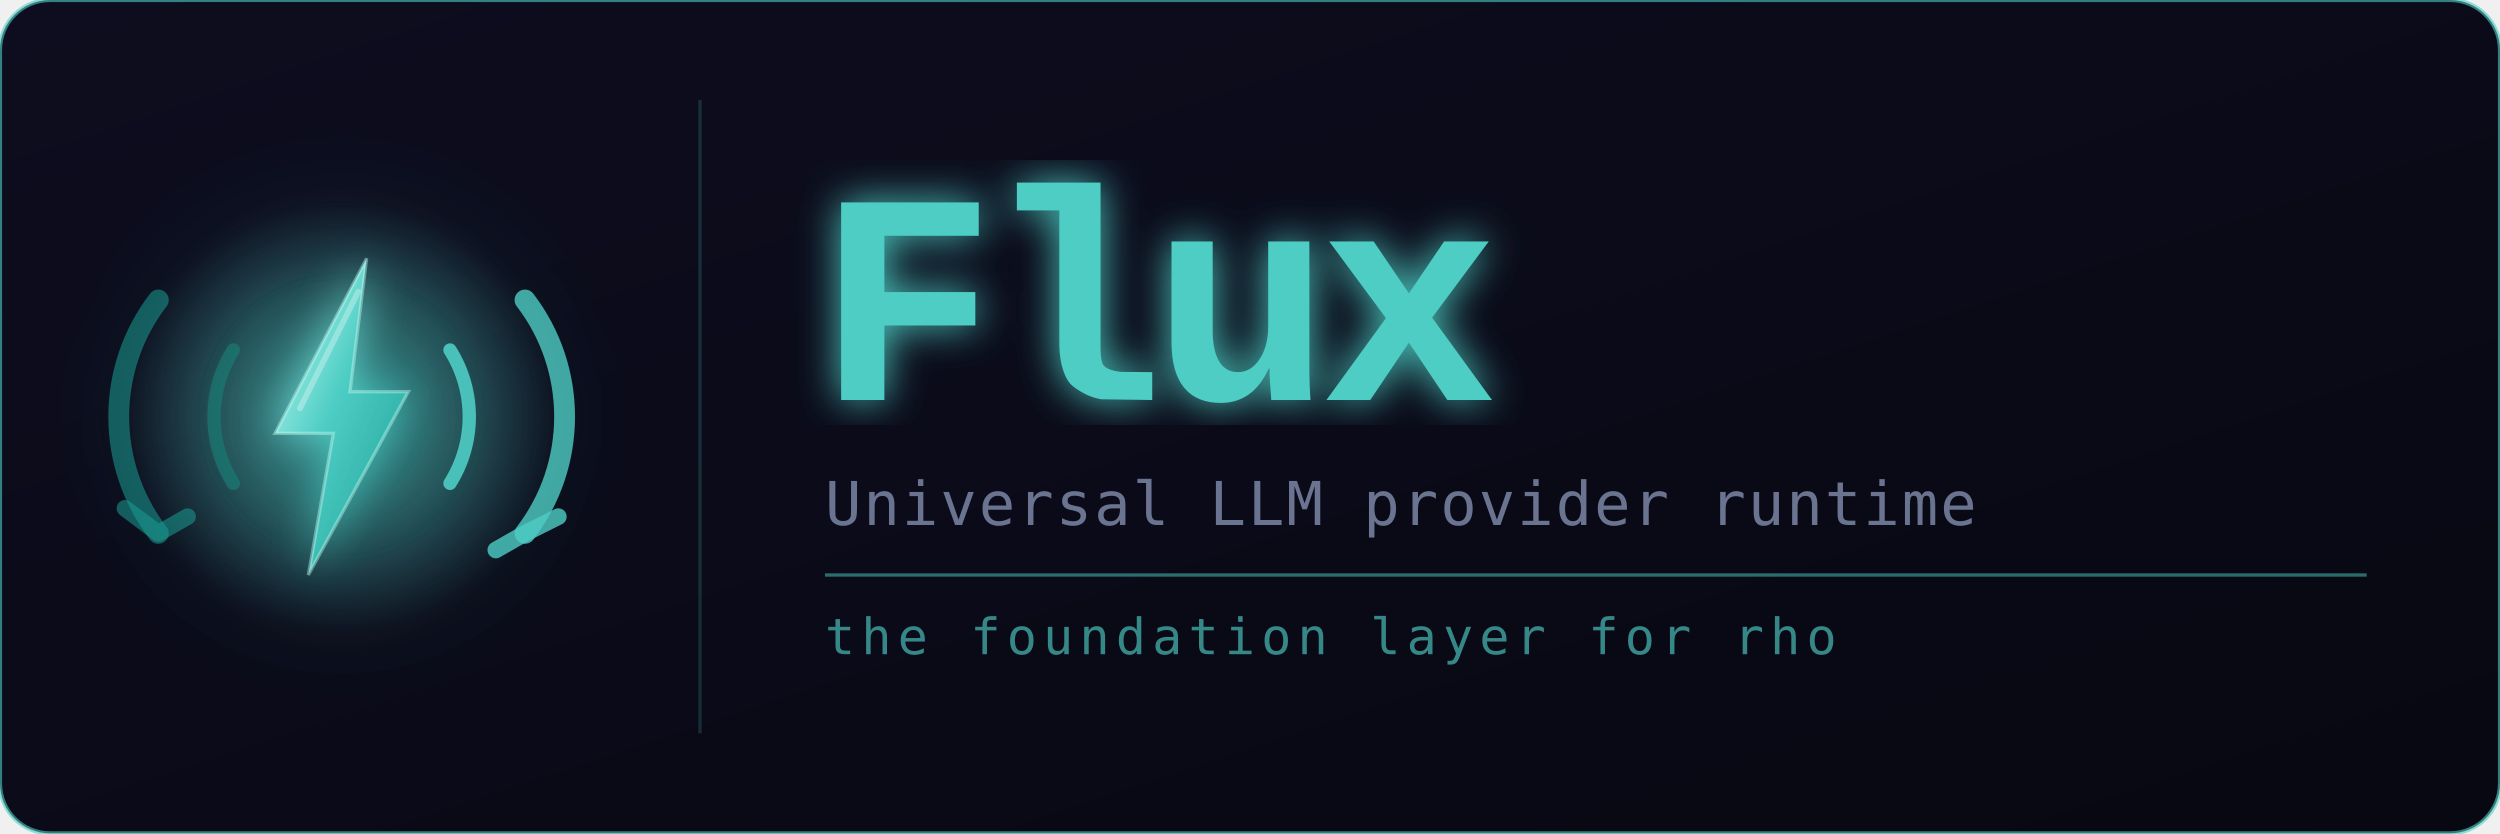
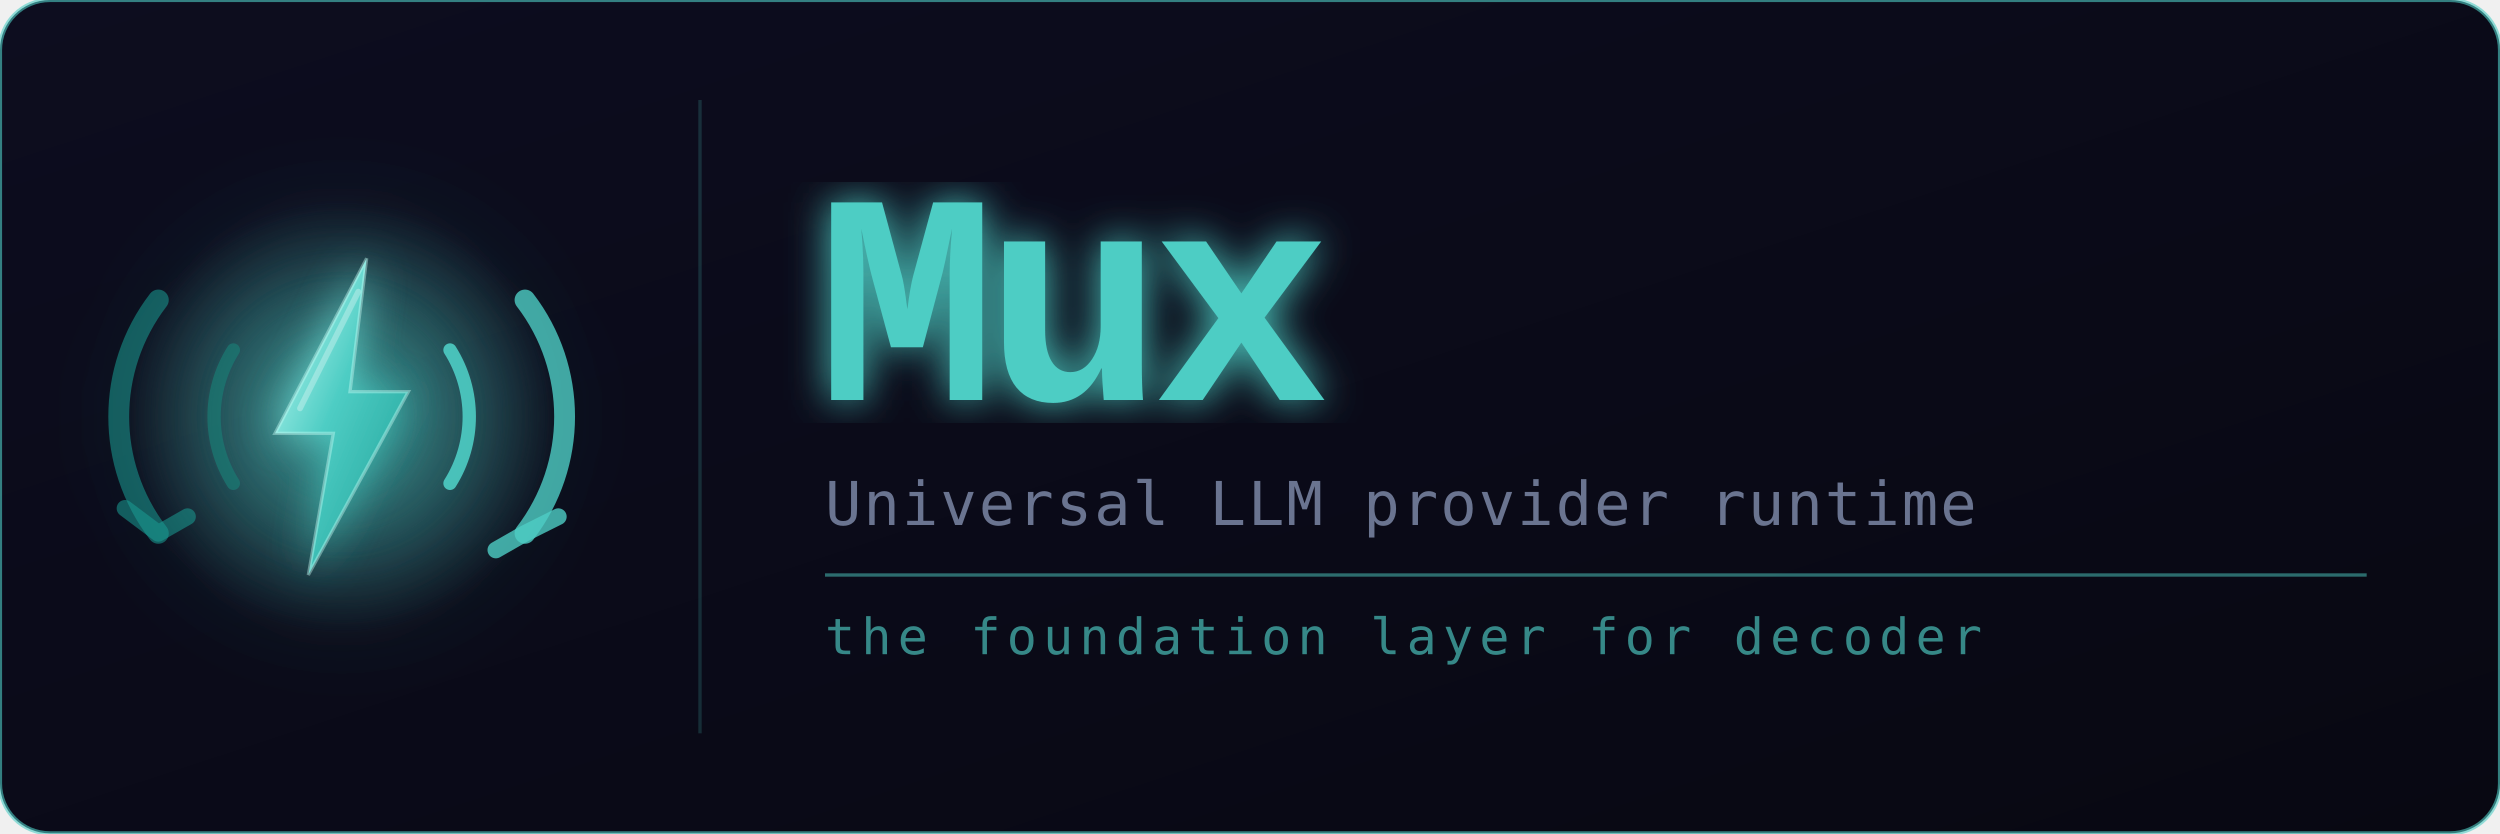
<svg xmlns="http://www.w3.org/2000/svg" viewBox="0 0 600 200" width="600" height="200">
  <defs>
    <linearGradient id="bg" x1="0%" y1="0%" x2="100%" y2="100%">
      <stop offset="0%" style="stop-color:#0d0d1f" />
      <stop offset="100%" style="stop-color:#080812" />
    </linearGradient>
    <linearGradient id="boltG" x1="0%" y1="0%" x2="100%" y2="100%">
      <stop offset="0%" style="stop-color:#ccfff8" />
      <stop offset="45%" style="stop-color:#4ecdc4" />
      <stop offset="100%" style="stop-color:#1a9d94" />
    </linearGradient>
    <radialGradient id="boltAura" cx="50%" cy="50%" r="50%">
      <stop offset="0%" style="stop-color:#4ecdc4" stop-opacity="0.5" />
      <stop offset="100%" style="stop-color:#4ecdc4" stop-opacity="0" />
    </radialGradient>
    <filter id="bloom" x="-120%" y="-120%" width="340%" height="340%">
      <feGaussianBlur stdDeviation="12" result="b" />
      <feMerge>
        <feMergeNode in="b" />
        <feMergeNode in="SourceGraphic" />
      </feMerge>
    </filter>
    <filter id="glow5" x="-60%" y="-60%" width="220%" height="220%">
      <feGaussianBlur stdDeviation="5" result="b" />
      <feMerge>
        <feMergeNode in="b" />
        <feMergeNode in="SourceGraphic" />
      </feMerge>
    </filter>
    <filter id="textGlow">
      <feGaussianBlur stdDeviation="5" result="b" />
      <feMerge>
        <feMergeNode in="b" />
        <feMergeNode in="SourceGraphic" />
      </feMerge>
    </filter>
    <clipPath id="frame">
      <rect width="600" height="200" rx="12" />
    </clipPath>
  </defs>
  <g clip-path="url(#frame)">
    <rect width="600" height="200" fill="url(#bg)" />
    <circle cx="82" cy="100" r="52" fill="url(#boltAura)" filter="url(#bloom)" />
    <path d="M 38 128 A 46 46 0 0 1 38 72" stroke="#1a9d94" stroke-width="5" fill="none" stroke-linecap="round" opacity="0.55" />
    <path d="M 38 128 L 30 122 M 38 128 L 45 124" stroke="#1a9d94" stroke-width="4" fill="none" stroke-linecap="round" opacity="0.55" />
    <path d="M 126 72 A 46 46 0 0 1 126 128" stroke="#4ecdc4" stroke-width="5" fill="none" stroke-linecap="round" opacity="0.8" />
    <path d="M 126 128 L 134 124 M 126 128 L 119 132" stroke="#4ecdc4" stroke-width="4" fill="none" stroke-linecap="round" opacity="0.8" />
    <path d="M 56 116 A 30 30 0 0 1 56 84" stroke="#1a7a74" stroke-width="3.2" fill="none" stroke-linecap="round" opacity="0.7" />
    <path d="M 108 84 A 30 30 0 0 1 108 116" stroke="#4ecdc4" stroke-width="3.2" fill="none" stroke-linecap="round" opacity="0.9" />
    <path d="M 88 62 L 66 104 L 80 104 L 74 138 L 98 94 L 84 94 Z" fill="url(#boltG)" filter="url(#glow5)" />
    <path d="M 88 62 L 66 104 L 80 104 L 74 138 L 98 94 L 84 94 Z" fill="none" stroke="#ccfff8" stroke-width="0.8" opacity="0.4" />
    <path d="M 86 70 L 72 98" stroke="white" stroke-width="1.4" opacity="0.3" stroke-linecap="round" />
    <line x1="168" y1="24" x2="168" y2="176" stroke="#4ecdc4" stroke-width="0.8" opacity="0.18" />
-     <text x="196" y="96" font-family="'SF Mono','Fira Code','Cascadia Code','Courier New',monospace" font-size="72" font-weight="800" fill="#4ECDC4" filter="url(#textGlow)" letter-spacing="-3">Flux</text>
+     <text x="196" y="96" font-family="'SF Mono','Fira Code','Cascadia Code','Courier New',monospace" font-size="72" font-weight="800" fill="#4ECDC4" filter="url(#textGlow)" letter-spacing="-3">Mux</text>
    <text x="198" y="126" font-family="'SF Mono','Fira Code',monospace" font-size="14.5" fill="#6a7490" letter-spacing="0.5">Universal LLM provider runtime</text>
    <line x1="198" y1="138" x2="568" y2="138" stroke="#4ecdc4" stroke-width="0.8" opacity="0.5" />
-     <text x="198" y="157" font-family="'SF Mono','Fira Code',monospace" font-size="12" fill="#4ECDC4" opacity="0.65" letter-spacing="1.5">the foundation layer for rho</text>
+     <text x="198" y="157" font-family="'SF Mono','Fira Code',monospace" font-size="12" fill="#4ECDC4" opacity="0.65" letter-spacing="1.5">the foundation layer for decoder</text>
  </g>
  <rect width="600" height="200" fill="none" stroke="#4ecdc4" stroke-width="1" rx="12" opacity="0.6" />
</svg>
